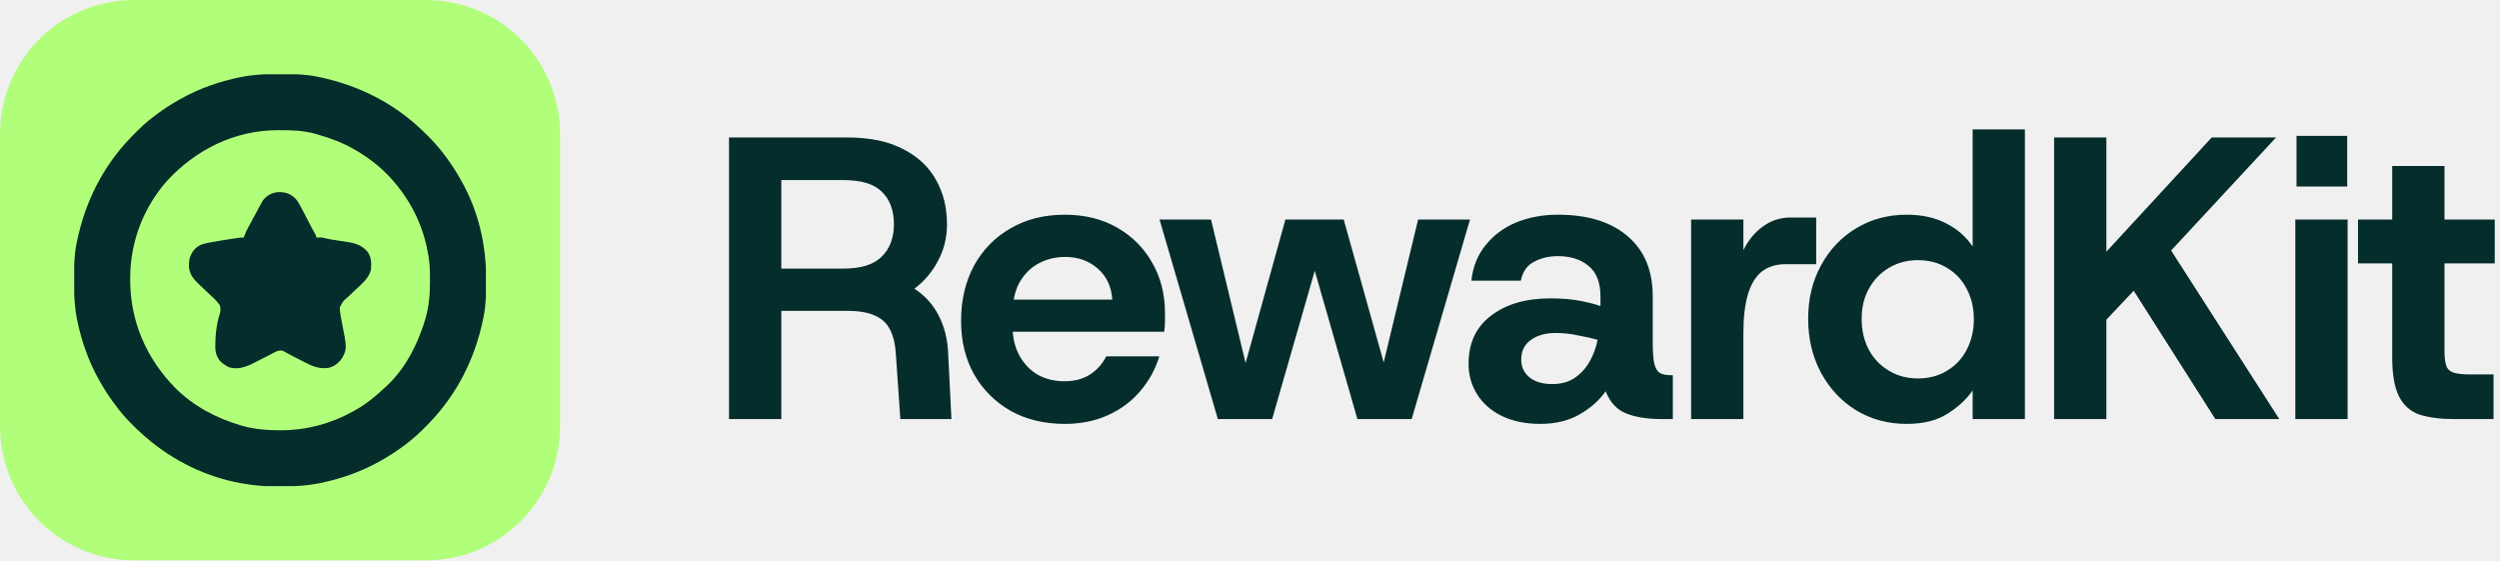
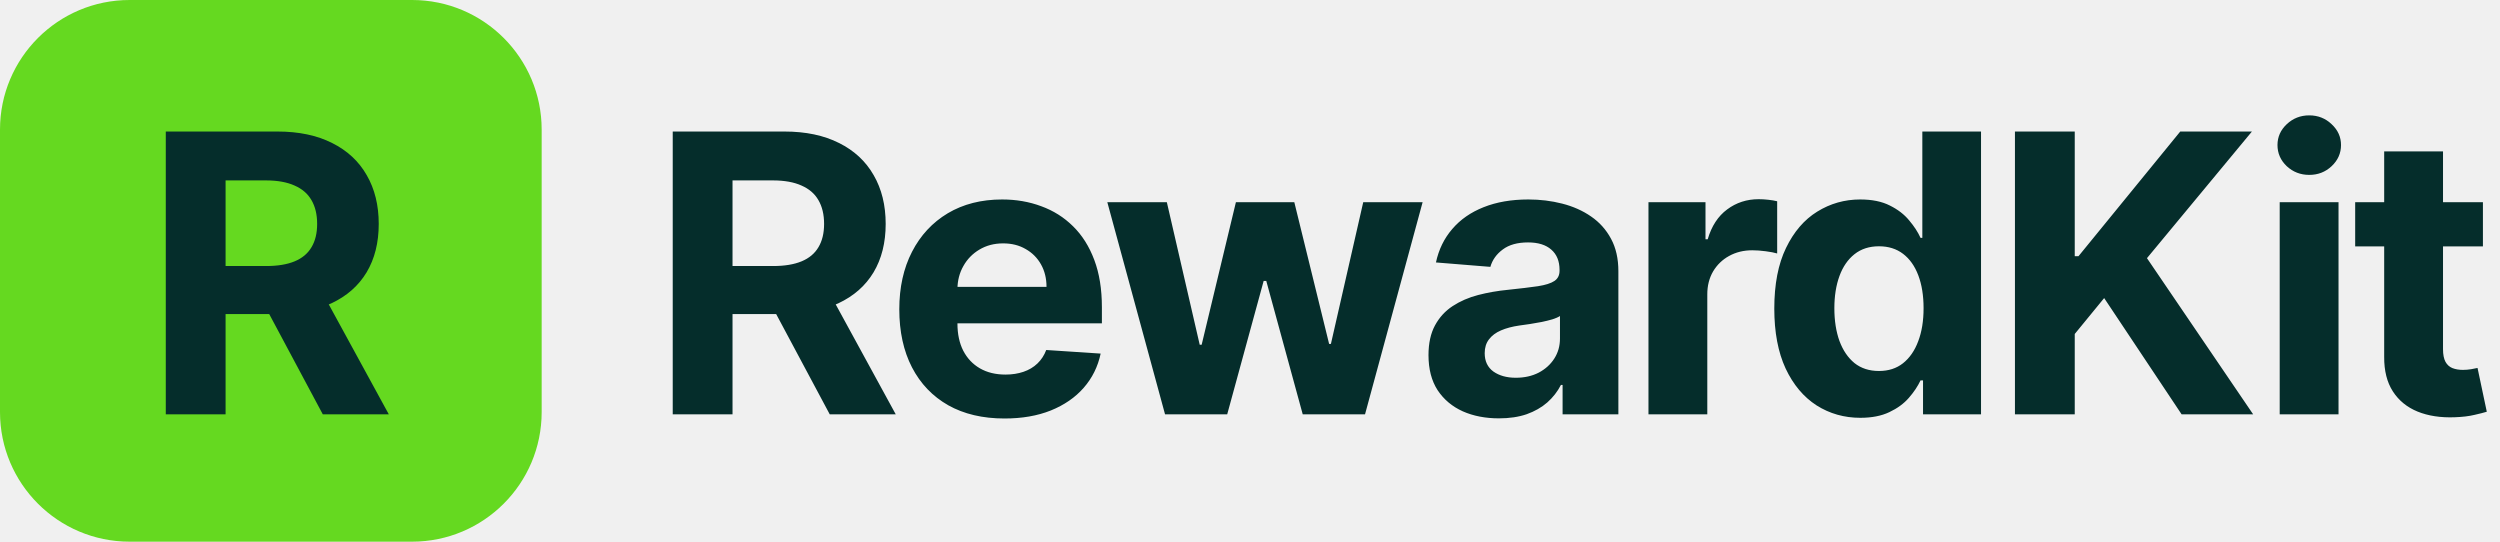
- <svg xmlns="http://www.w3.org/2000/svg" width="522" height="117" viewBox="0 0 522 117" fill="none">
-   <rect width="117" height="117" rx="28" fill="#B1FE7A" />
-   <g clip-path="url(#clip0_291_11)">
-     <path d="M58.437 15.447C58.608 15.447 58.779 15.447 58.954 15.449C61.408 15.457 63.817 15.499 66.227 16.003C66.39 16.037 66.553 16.071 66.723 16.104C74.849 17.806 82.238 21.486 88.231 27.257C88.396 27.417 88.396 27.417 88.565 27.58C90.159 29.115 91.627 30.677 92.934 32.464C93.077 32.657 93.222 32.851 93.366 33.045C94.38 34.421 95.281 35.851 96.126 37.335C96.186 37.441 96.247 37.549 96.31 37.658C99.94 43.999 101.58 51.181 101.553 58.437C101.553 58.609 101.551 58.778 101.551 58.955C101.543 61.409 101.501 63.816 100.997 66.226C100.946 66.471 100.946 66.471 100.894 66.723C99.195 74.85 95.514 82.239 89.743 88.23C89.635 88.341 89.529 88.452 89.42 88.566C87.885 90.16 86.323 91.628 84.536 92.933C84.341 93.078 84.148 93.222 83.955 93.366C82.579 94.379 81.151 95.285 79.665 96.124C79.546 96.192 79.426 96.26 79.304 96.329C75.418 98.518 71.191 99.988 66.825 100.88C66.704 100.905 66.583 100.93 66.459 100.955C63.993 101.424 61.554 101.558 59.05 101.553C58.556 101.553 58.062 101.557 57.568 101.56C55.323 101.568 53.156 101.365 50.942 100.996C50.655 100.949 50.655 100.949 50.363 100.9C43.095 99.595 36.2 96.237 30.618 91.421C30.492 91.316 30.366 91.208 30.238 91.099C27.969 89.115 25.841 86.974 24.067 84.535C23.923 84.341 23.778 84.148 23.634 83.955C22.619 82.579 21.715 81.152 20.876 79.663C20.807 79.546 20.74 79.427 20.671 79.304C18.482 75.417 17.012 71.189 16.119 66.826C16.095 66.705 16.07 66.584 16.045 66.46C15.544 63.831 15.437 61.232 15.447 58.563C15.447 58.392 15.449 58.221 15.449 58.044C15.457 55.59 15.499 53.183 16.005 50.773C16.037 50.61 16.07 50.445 16.105 50.277C17.805 42.151 21.485 34.762 27.259 28.769C27.364 28.658 27.47 28.547 27.579 28.433C29.114 26.841 30.677 25.373 32.465 24.066C32.659 23.921 32.852 23.779 33.045 23.634C34.421 22.62 35.848 21.716 37.337 20.875C37.454 20.807 37.573 20.74 37.696 20.67C41.581 18.483 45.809 17.013 50.175 16.119C50.295 16.094 50.416 16.071 50.541 16.044C53.169 15.545 55.768 15.437 58.437 15.447Z" fill="#B1FE7A" />
-     <path d="M58.437 15.447C58.608 15.447 58.779 15.447 58.954 15.449C61.408 15.457 63.817 15.499 66.227 16.003C66.39 16.037 66.553 16.071 66.723 16.104C74.849 17.806 82.238 21.486 88.231 27.257C88.396 27.417 88.396 27.417 88.565 27.58C90.159 29.115 91.627 30.677 92.934 32.464C93.077 32.657 93.222 32.851 93.366 33.045C94.38 34.421 95.281 35.851 96.126 37.335C96.186 37.441 96.247 37.549 96.31 37.658C99.94 43.999 101.58 51.181 101.553 58.437C101.553 58.609 101.551 58.778 101.551 58.955C101.543 61.409 101.501 63.816 100.997 66.226C100.946 66.471 100.946 66.471 100.894 66.723C99.195 74.85 95.514 82.239 89.743 88.23C89.635 88.341 89.529 88.452 89.42 88.566C87.885 90.16 86.323 91.628 84.536 92.933C84.341 93.078 84.148 93.222 83.955 93.366C82.579 94.379 81.151 95.285 79.665 96.124C79.546 96.192 79.426 96.26 79.304 96.329C75.418 98.518 71.191 99.988 66.825 100.88C66.704 100.905 66.583 100.93 66.459 100.955C63.993 101.424 61.554 101.558 59.05 101.553C58.556 101.553 58.062 101.557 57.568 101.56C55.323 101.568 53.156 101.365 50.942 100.996C50.655 100.949 50.655 100.949 50.363 100.9C43.095 99.595 36.2 96.237 30.618 91.421C30.492 91.316 30.366 91.208 30.238 91.099C27.969 89.115 25.841 86.974 24.067 84.535C23.923 84.341 23.778 84.148 23.634 83.955C22.619 82.579 21.715 81.152 20.876 79.663C20.807 79.546 20.74 79.427 20.671 79.304C18.482 75.417 17.012 71.189 16.119 66.826C16.095 66.705 16.07 66.584 16.045 66.46C15.544 63.831 15.437 61.232 15.447 58.563C15.447 58.392 15.449 58.221 15.449 58.044C15.457 55.59 15.499 53.183 16.005 50.773C16.037 50.61 16.07 50.445 16.105 50.277C17.805 42.151 21.485 34.762 27.259 28.769C27.364 28.658 27.47 28.547 27.579 28.433C29.114 26.841 30.677 25.373 32.465 24.066C32.659 23.921 32.852 23.779 33.045 23.634C34.421 22.62 35.848 21.716 37.337 20.875C37.454 20.807 37.573 20.74 37.696 20.67C41.581 18.483 45.809 17.013 50.175 16.119C50.295 16.094 50.416 16.071 50.541 16.044C53.169 15.545 55.768 15.437 58.437 15.447ZM34.817 37.839C29.875 43.473 27.176 50.667 27.195 58.132C27.195 58.276 27.195 58.419 27.195 58.568C27.22 67.19 30.625 74.91 36.643 81.039C40.4 84.772 45.147 87.299 50.196 88.786C50.324 88.826 50.453 88.865 50.584 88.903C53.134 89.617 55.738 89.846 58.373 89.837C58.517 89.836 58.662 89.836 58.81 89.836C64.129 89.814 69.128 88.467 73.786 85.878C73.89 85.821 73.996 85.763 74.103 85.704C76.552 84.34 78.647 82.598 80.672 80.671C80.849 80.507 80.849 80.507 81.03 80.341C84.153 77.364 86.394 73.422 87.895 69.417C87.936 69.312 87.978 69.204 88.019 69.095C88.325 68.299 88.585 67.498 88.819 66.678C88.851 66.567 88.885 66.454 88.92 66.34C89.624 63.853 89.825 61.326 89.808 58.751C89.805 58.3 89.808 57.846 89.812 57.393C89.813 55.57 89.642 53.895 89.239 52.117C89.189 51.863 89.138 51.608 89.09 51.354C87.49 44.079 82.925 37.236 76.809 32.968C76.633 32.846 76.457 32.723 76.275 32.595C75.679 32.197 75.074 31.821 74.458 31.456C74.333 31.384 74.209 31.31 74.081 31.236C71.639 29.82 69.106 28.872 66.395 28.097C66.231 28.05 66.068 28.001 65.9 27.951C63.436 27.252 61.012 27.183 58.469 27.185C58.312 27.183 58.156 27.183 57.997 27.183C48.972 27.207 40.872 31.255 34.817 37.839Z" fill="#052D2B" />
-     <path d="M60.684 40.651C61.493 41.163 61.984 41.65 62.447 42.49C62.501 42.587 62.556 42.685 62.612 42.785C63.306 44.047 63.961 45.328 64.619 46.608C65.183 47.705 65.183 47.705 65.788 48.779C66.058 49.262 66.058 49.262 66.058 49.598C66.252 49.59 66.447 49.583 66.646 49.577C67.238 49.555 67.743 49.684 68.313 49.835C68.857 49.959 69.404 50.043 69.957 50.126C70.068 50.142 70.179 50.159 70.291 50.178C70.753 50.247 71.213 50.316 71.675 50.383C73.701 50.675 75.466 50.962 76.808 52.622C77.608 53.767 77.586 54.953 77.48 56.317C77.118 58.056 75.483 59.357 74.244 60.52C73.888 60.854 73.535 61.193 73.182 61.531C73.004 61.7 72.824 61.867 72.643 62.031C71.575 62.964 71.575 62.964 70.98 64.208C70.975 64.677 71.012 65.093 71.097 65.555C71.121 65.701 71.145 65.848 71.168 65.999C71.215 66.286 71.269 66.57 71.326 66.855C72.507 72.83 72.507 72.83 71.433 74.794C70.738 75.806 69.794 76.556 68.578 76.809C66.535 77.07 65.197 76.453 63.435 75.528C63.195 75.407 62.956 75.286 62.716 75.165C61.837 74.72 60.961 74.275 60.099 73.796C59.923 73.702 59.748 73.606 59.566 73.509C59.417 73.423 59.266 73.339 59.111 73.252C58.164 72.956 57.197 73.66 56.36 74.088C56.237 74.15 56.115 74.213 55.989 74.276C55.471 74.538 54.952 74.802 54.435 75.066C54.055 75.259 53.674 75.45 53.294 75.642C53.179 75.701 53.064 75.759 52.947 75.822C51.318 76.643 49.675 77.228 47.839 76.687C47.503 76.527 47.212 76.351 46.91 76.137C46.734 76.018 46.557 75.9 46.374 75.78C45.44 74.921 45.029 73.913 44.972 72.649C44.95 70.361 45.178 67.727 45.902 65.555C46.1 64.88 46.102 64.385 45.902 63.708C45.21 62.7 44.241 61.889 43.351 61.062C42.988 60.716 42.625 60.368 42.262 60.021C42.039 59.806 41.812 59.593 41.584 59.379C40.495 58.355 39.615 57.327 39.469 55.781C39.466 54.701 39.484 53.902 40.023 52.958C40.121 52.783 40.218 52.61 40.317 52.432C41.065 51.478 41.931 51.001 43.121 50.774C43.243 50.747 43.368 50.722 43.494 50.695C45.363 50.324 47.251 50.045 49.134 49.758C49.438 49.711 49.438 49.711 49.747 49.664C50.269 49.598 50.269 49.598 50.941 49.598C50.985 49.452 51.03 49.308 51.076 49.158C51.279 48.586 51.526 48.08 51.815 47.546C51.865 47.448 51.917 47.353 51.971 47.252C52.137 46.941 52.305 46.632 52.473 46.323C52.589 46.11 52.705 45.896 52.819 45.683C53.044 45.268 53.269 44.855 53.494 44.44C53.674 44.111 53.854 43.78 54.034 43.449C54.212 43.118 54.391 42.787 54.573 42.46C54.665 42.292 54.758 42.122 54.853 41.949C56.187 40.026 58.653 39.651 60.684 40.651Z" fill="#052D2B" />
-   </g>
-   <path d="M152.284 87.5V28.7H176.896C181.656 28.7 185.576 29.512 188.656 31.136C191.736 32.704 194.032 34.86 195.544 37.604C197.056 40.292 197.812 43.372 197.812 46.844C197.812 49.588 197.196 52.108 195.964 54.404C194.788 56.7 193.136 58.66 191.008 60.284C193.248 61.74 194.956 63.644 196.132 65.996C197.308 68.292 197.952 70.952 198.064 73.976L198.736 87.5H188.068L187.144 74.144C187.032 72.016 186.64 70.28 185.968 68.936C185.296 67.536 184.232 66.528 182.776 65.912C181.376 65.24 179.416 64.904 176.896 64.904H163.204V87.5H152.284ZM163.204 56.084H176.224C179.864 56.084 182.524 55.244 184.204 53.564C185.884 51.884 186.724 49.644 186.724 46.844C186.724 43.932 185.884 41.664 184.204 40.04C182.58 38.416 179.92 37.604 176.224 37.604H163.204V56.084ZM222.424 88.508C218.168 88.508 214.416 87.612 211.168 85.82C207.92 83.972 205.372 81.452 203.524 78.26C201.676 75.012 200.752 71.26 200.752 67.004C200.752 62.692 201.648 58.856 203.44 55.496C205.288 52.136 207.836 49.532 211.084 47.684C214.332 45.78 218.112 44.828 222.424 44.828C226.568 44.828 230.208 45.724 233.344 47.516C236.48 49.308 238.916 51.744 240.652 54.824C242.444 57.904 243.34 61.404 243.34 65.324C243.34 65.884 243.34 66.5 243.34 67.172C243.34 67.844 243.284 68.544 243.172 69.272H208.648V62.552H232.336C232.168 59.864 231.16 57.708 229.312 56.084C227.464 54.46 225.196 53.648 222.508 53.648C220.492 53.648 218.644 54.096 216.964 54.992C215.284 55.888 213.94 57.232 212.932 59.024C211.98 60.76 211.504 63 211.504 65.744V68.096C211.504 70.448 211.98 72.492 212.932 74.228C213.884 75.964 215.172 77.308 216.796 78.26C218.42 79.156 220.268 79.604 222.34 79.604C224.468 79.604 226.26 79.128 227.716 78.176C229.172 77.224 230.292 75.964 231.076 74.396H242.164C241.38 77.028 240.064 79.436 238.216 81.62C236.424 83.748 234.184 85.428 231.496 86.66C228.808 87.892 225.784 88.508 222.424 88.508ZM254.389 87.5L242.209 45.836H252.961L261.445 81.032L258.757 80.948L268.501 45.836H280.681L290.509 80.948L287.737 81.032L296.221 45.836H307.057L294.877 87.5H283.537L273.121 51.296H276.145L265.729 87.5H254.389ZM321.793 88.508C318.657 88.508 315.941 87.948 313.645 86.828C311.405 85.708 309.697 84.196 308.521 82.292C307.345 80.388 306.757 78.288 306.757 75.992C306.757 71.624 308.325 68.264 311.461 65.912C314.597 63.504 318.713 62.3 323.809 62.3C326.217 62.3 328.289 62.468 330.025 62.804C331.761 63.14 333.189 63.504 334.309 63.896V61.88C334.309 58.968 333.469 56.84 331.789 55.496C330.165 54.152 328.037 53.48 325.405 53.48C323.557 53.48 321.905 53.872 320.449 54.656C318.993 55.384 318.069 56.7 317.677 58.604H307.345C307.681 55.636 308.689 53.144 310.369 51.128C312.049 49.056 314.177 47.488 316.753 46.424C319.385 45.36 322.269 44.828 325.405 44.828C331.621 44.828 336.465 46.312 339.937 49.28C343.465 52.248 345.229 56.448 345.229 61.88V71.288C345.229 73.416 345.341 74.984 345.565 75.992C345.845 77 346.265 77.644 346.825 77.924C347.385 78.204 348.141 78.344 349.093 78.344H349.429V87.5H347.077C344.109 87.5 341.645 87.108 339.685 86.324C337.725 85.54 336.297 84 335.401 81.704C334.001 83.664 332.153 85.288 329.857 86.576C327.561 87.864 324.873 88.508 321.793 88.508ZM324.229 80.192C326.021 80.192 327.533 79.8 328.765 79.016C330.053 78.176 331.117 77.056 331.957 75.656C332.797 74.2 333.385 72.632 333.721 70.952C332.545 70.616 331.173 70.308 329.605 70.028C328.093 69.692 326.553 69.524 324.985 69.524C322.801 69.524 321.037 70.028 319.693 71.036C318.405 71.988 317.761 73.332 317.761 75.068C317.761 76.58 318.321 77.812 319.441 78.764C320.617 79.716 322.213 80.192 324.229 80.192ZM353.247 87.5V45.836H364.167V52.22C365.231 50.092 366.603 48.44 368.283 47.264C369.963 46.032 371.895 45.416 374.079 45.416H379.371V55.16H372.987C370.971 55.16 369.291 55.692 367.947 56.756C366.659 57.82 365.707 59.416 365.091 61.544C364.475 63.672 364.167 66.304 364.167 69.44V87.5H353.247ZM398.276 88.508C394.356 88.508 390.828 87.556 387.692 85.652C384.612 83.748 382.176 81.144 380.384 77.84C378.592 74.48 377.696 70.728 377.696 66.584C377.696 62.384 378.592 58.66 380.384 55.412C382.176 52.108 384.612 49.532 387.692 47.684C390.828 45.78 394.356 44.828 398.276 44.828C401.412 44.828 404.128 45.416 406.424 46.592C408.776 47.768 410.652 49.392 412.052 51.464V27.02H422.972V87.5H412.052V81.536C410.764 83.384 409 85.008 406.76 86.408C404.576 87.808 401.748 88.508 398.276 88.508ZM400.628 79.016C402.924 79.016 404.94 78.484 406.676 77.42C408.468 76.356 409.84 74.9 410.792 73.052C411.8 71.148 412.304 69.02 412.304 66.668C412.304 64.26 411.8 62.132 410.792 60.284C409.84 58.436 408.468 56.98 406.676 55.916C404.94 54.852 402.924 54.32 400.628 54.32C398.388 54.32 396.372 54.852 394.58 55.916C392.788 56.98 391.388 58.436 390.38 60.284C389.372 62.076 388.868 64.176 388.868 66.584C388.868 68.992 389.372 71.148 390.38 73.052C391.388 74.9 392.788 76.356 394.58 77.42C396.372 78.484 398.388 79.016 400.628 79.016ZM429.067 87.5V28.7H439.987V52.556L461.995 28.7H475.435L453.511 52.304L476.107 87.5H462.751L445.699 60.704L439.987 66.752V87.5H429.067ZM479.457 87.5V45.836H490.377V87.5H479.457ZM479.709 38.948V28.364H490.293V38.948H479.709ZM512.546 87.5C509.746 87.5 507.366 87.192 505.406 86.576C503.502 85.904 502.074 84.644 501.122 82.796C500.17 80.892 499.694 78.176 499.694 74.648V54.992H492.554V45.836H499.694V34.664H510.614V45.836H521.114V54.992H510.614V73.304C510.614 74.704 510.754 75.768 511.034 76.496C511.314 77.168 511.846 77.616 512.63 77.84C513.414 78.064 514.478 78.176 515.822 78.176H520.862V87.5H512.546Z" fill="#052D2B" />
-   <defs>
-     <clipPath id="clip0_291_11">
-       <rect width="86" height="86" fill="white" transform="translate(15.5 15.5)" />
-     </clipPath>
-   </defs>
+ <svg xmlns="http://www.w3.org/2000/svg" width="540" height="117" viewBox="0 0 540 117" fill="none">
+   <rect width="117" height="117" rx="28" fill="#65D920" />
+   <path d="M35.81 89.5V28.409H59.912C64.526 28.409 68.463 29.234 71.724 30.885C75.006 32.516 77.501 34.832 79.212 37.835C80.942 40.818 81.807 44.328 81.807 48.365C81.807 52.422 80.932 55.912 79.182 58.835C77.432 61.739 74.896 63.966 71.575 65.517C68.274 67.068 64.277 67.844 59.584 67.844H43.446V57.463H57.496C59.962 57.463 62.01 57.125 63.641 56.449C65.271 55.773 66.484 54.758 67.28 53.406C68.095 52.054 68.503 50.374 68.503 48.365C68.503 46.337 68.095 44.626 67.28 43.234C66.484 41.842 65.261 40.788 63.611 40.072C61.98 39.337 59.922 38.969 57.436 38.969H48.726V89.5H35.81ZM68.801 61.699L83.984 89.5H69.726L54.871 61.699H68.801Z" fill="#052D2B" />
+   <path d="M145.31 89.5V28.409H169.412C174.026 28.409 177.963 29.234 181.224 30.885C184.506 32.516 187.001 34.832 188.712 37.835C190.442 40.818 191.307 44.328 191.307 48.365C191.307 52.422 190.432 55.912 188.682 58.835C186.932 61.739 184.396 63.966 181.075 65.517C177.774 67.068 173.777 67.844 169.084 67.844H152.946V57.463H166.996C169.462 57.463 171.51 57.125 173.141 56.449C174.771 55.773 175.984 54.758 176.78 53.406C177.595 52.054 178.003 50.374 178.003 48.365C178.003 46.337 177.595 44.626 176.78 43.234C175.984 41.842 174.761 40.788 173.111 40.072C171.48 39.337 169.422 38.969 166.936 38.969H158.226V89.5H145.31ZM178.301 61.699L193.484 89.5H179.226L164.371 61.699H178.301ZM216.978 90.395C212.265 90.395 208.209 89.44 204.808 87.531C201.427 85.602 198.822 82.878 196.993 79.358C195.163 75.818 194.248 71.632 194.248 66.8C194.248 62.087 195.163 57.95 196.993 54.391C198.822 50.831 201.397 48.057 204.718 46.068C208.059 44.08 211.977 43.085 216.471 43.085C219.494 43.085 222.308 43.572 224.913 44.547C227.538 45.501 229.825 46.943 231.774 48.872C233.743 50.801 235.274 53.227 236.368 56.151C237.461 59.054 238.008 62.455 238.008 66.352V69.842H199.319V61.967H226.047C226.047 60.138 225.649 58.517 224.853 57.105C224.058 55.693 222.954 54.59 221.542 53.794C220.15 52.979 218.53 52.571 216.68 52.571C214.751 52.571 213.041 53.019 211.549 53.913C210.078 54.788 208.924 55.972 208.089 57.463C207.254 58.935 206.826 60.575 206.807 62.385V69.872C206.807 72.139 207.224 74.098 208.059 75.749C208.915 77.399 210.118 78.672 211.669 79.567C213.22 80.462 215.059 80.909 217.187 80.909C218.599 80.909 219.892 80.71 221.065 80.312C222.238 79.915 223.243 79.318 224.078 78.523C224.913 77.727 225.549 76.753 225.987 75.599L237.74 76.375C237.143 79.199 235.92 81.665 234.071 83.773C232.241 85.861 229.875 87.492 226.971 88.665C224.088 89.818 220.757 90.395 216.978 90.395ZM251.651 89.5L239.182 43.682H252.039L259.138 74.466H259.556L266.954 43.682H279.572L287.089 74.287H287.476L294.456 43.682H307.283L294.844 89.5H281.391L273.516 60.685H272.949L265.074 89.5H251.651ZM323.767 90.365C320.844 90.365 318.239 89.858 315.952 88.844C313.665 87.81 311.855 86.288 310.523 84.28C309.21 82.251 308.554 79.726 308.554 76.703C308.554 74.158 309.022 72.02 309.956 70.29C310.891 68.56 312.164 67.168 313.774 66.114C315.385 65.06 317.215 64.264 319.263 63.727C321.331 63.19 323.499 62.812 325.766 62.594C328.431 62.315 330.578 62.057 332.209 61.818C333.84 61.56 335.023 61.182 335.759 60.685C336.495 60.188 336.862 59.452 336.862 58.477V58.298C336.862 56.409 336.266 54.947 335.073 53.913C333.899 52.879 332.229 52.362 330.061 52.362C327.774 52.362 325.955 52.869 324.603 53.883C323.25 54.878 322.355 56.131 321.918 57.642L310.165 56.688C310.762 53.903 311.935 51.497 313.685 49.469C315.435 47.42 317.692 45.849 320.456 44.756C323.24 43.642 326.462 43.085 330.121 43.085C332.666 43.085 335.103 43.383 337.429 43.98C339.776 44.577 341.854 45.501 343.664 46.754C345.493 48.007 346.935 49.618 347.989 51.587C349.043 53.535 349.57 55.872 349.57 58.597V89.5H337.519V83.146H337.161C336.425 84.578 335.441 85.841 334.208 86.935C332.975 88.008 331.493 88.854 329.763 89.47C328.033 90.067 326.034 90.365 323.767 90.365ZM327.407 81.595C329.276 81.595 330.926 81.227 332.358 80.492C333.79 79.736 334.914 78.722 335.729 77.449C336.544 76.176 336.952 74.734 336.952 73.124V68.261C336.554 68.52 336.007 68.758 335.311 68.977C334.635 69.176 333.87 69.365 333.014 69.544C332.159 69.703 331.304 69.852 330.449 69.992C329.594 70.111 328.818 70.22 328.122 70.32C326.631 70.538 325.328 70.886 324.215 71.364C323.101 71.841 322.236 72.487 321.62 73.303C321.003 74.098 320.695 75.092 320.695 76.285C320.695 78.016 321.321 79.338 322.574 80.253C323.847 81.148 325.458 81.595 327.407 81.595ZM356.069 89.5V43.682H368.388V51.676H368.865C369.701 48.832 371.103 46.685 373.071 45.233C375.04 43.761 377.307 43.026 379.872 43.026C380.509 43.026 381.195 43.065 381.931 43.145C382.667 43.224 383.313 43.334 383.87 43.473V54.749C383.273 54.57 382.448 54.41 381.394 54.271C380.34 54.132 379.375 54.062 378.5 54.062C376.631 54.062 374.961 54.47 373.489 55.285C372.037 56.081 370.884 57.195 370.029 58.626C369.194 60.058 368.776 61.709 368.776 63.578V89.5H356.069ZM401.83 90.246C398.35 90.246 395.198 89.351 392.374 87.561C389.57 85.751 387.343 83.097 385.693 79.597C384.062 76.077 383.247 71.761 383.247 66.651C383.247 61.401 384.092 57.035 385.782 53.555C387.472 50.055 389.72 47.44 392.524 45.71C395.347 43.96 398.44 43.085 401.8 43.085C404.366 43.085 406.504 43.523 408.214 44.398C409.944 45.253 411.336 46.327 412.39 47.619C413.464 48.892 414.279 50.145 414.836 51.378H415.224V28.409H427.901V89.5H415.373V82.162H414.836C414.239 83.435 413.394 84.697 412.3 85.95C411.227 87.183 409.825 88.207 408.095 89.023C406.384 89.838 404.296 90.246 401.83 90.246ZM405.857 80.133C407.906 80.133 409.636 79.577 411.048 78.463C412.479 77.329 413.573 75.749 414.329 73.72C415.104 71.692 415.492 69.315 415.492 66.591C415.492 63.867 415.114 61.5 414.359 59.492C413.603 57.483 412.509 55.932 411.077 54.838C409.646 53.744 407.906 53.197 405.857 53.197C403.769 53.197 402.009 53.764 400.577 54.898C399.146 56.031 398.062 57.602 397.326 59.611C396.59 61.619 396.222 63.946 396.222 66.591C396.222 69.256 396.59 71.612 397.326 73.66C398.082 75.689 399.166 77.28 400.577 78.433C402.009 79.567 403.769 80.133 405.857 80.133ZM435.228 89.5V28.409H448.144V55.345H448.949L470.934 28.409H486.415L463.745 55.763L486.684 89.5H471.232L454.498 64.383L448.144 72.139V89.5H435.228ZM492.414 89.5V43.682H505.122V89.5H492.414ZM498.798 37.776C496.909 37.776 495.288 37.149 493.936 35.896C492.603 34.624 491.937 33.102 491.937 31.332C491.937 29.582 492.603 28.081 493.936 26.828C495.288 25.555 496.909 24.919 498.798 24.919C500.687 24.919 502.298 25.555 503.63 26.828C504.982 28.081 505.659 29.582 505.659 31.332C505.659 33.102 504.982 34.624 503.63 35.896C502.298 37.149 500.687 37.776 498.798 37.776ZM536.312 43.682V53.227H508.719V43.682H536.312ZM514.984 32.705H527.691V75.421C527.691 76.594 527.87 77.508 528.228 78.165C528.586 78.801 529.083 79.249 529.719 79.507C530.376 79.766 531.131 79.895 531.986 79.895C532.583 79.895 533.18 79.845 533.776 79.746C534.373 79.626 534.83 79.537 535.148 79.477L537.147 88.933C536.511 89.132 535.616 89.361 534.462 89.619C533.309 89.898 531.907 90.067 530.256 90.126C527.194 90.246 524.509 89.838 522.202 88.903C519.915 87.969 518.136 86.517 516.863 84.548C515.59 82.579 514.964 80.094 514.984 77.091V32.705Z" fill="#052D2B" />
</svg>
